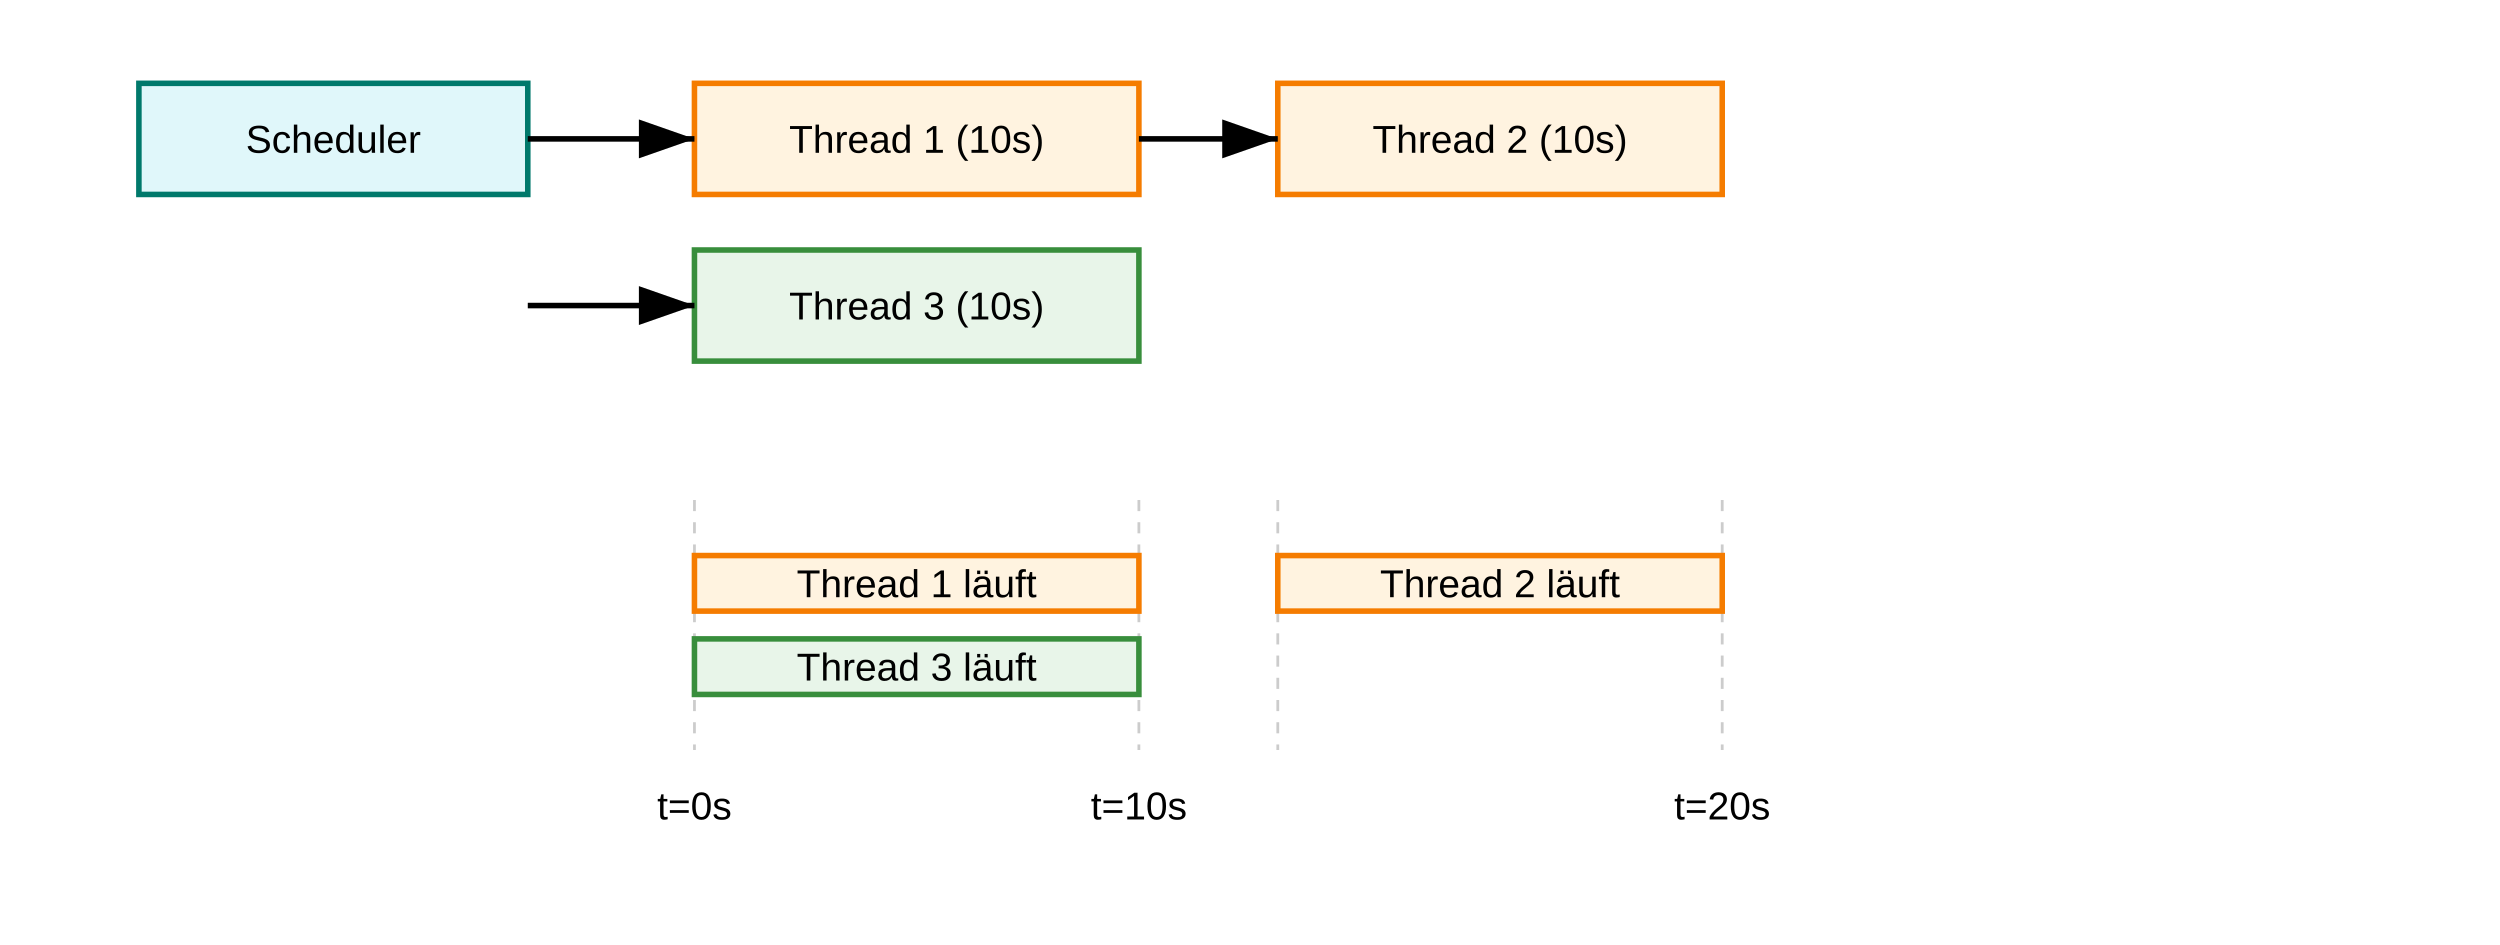
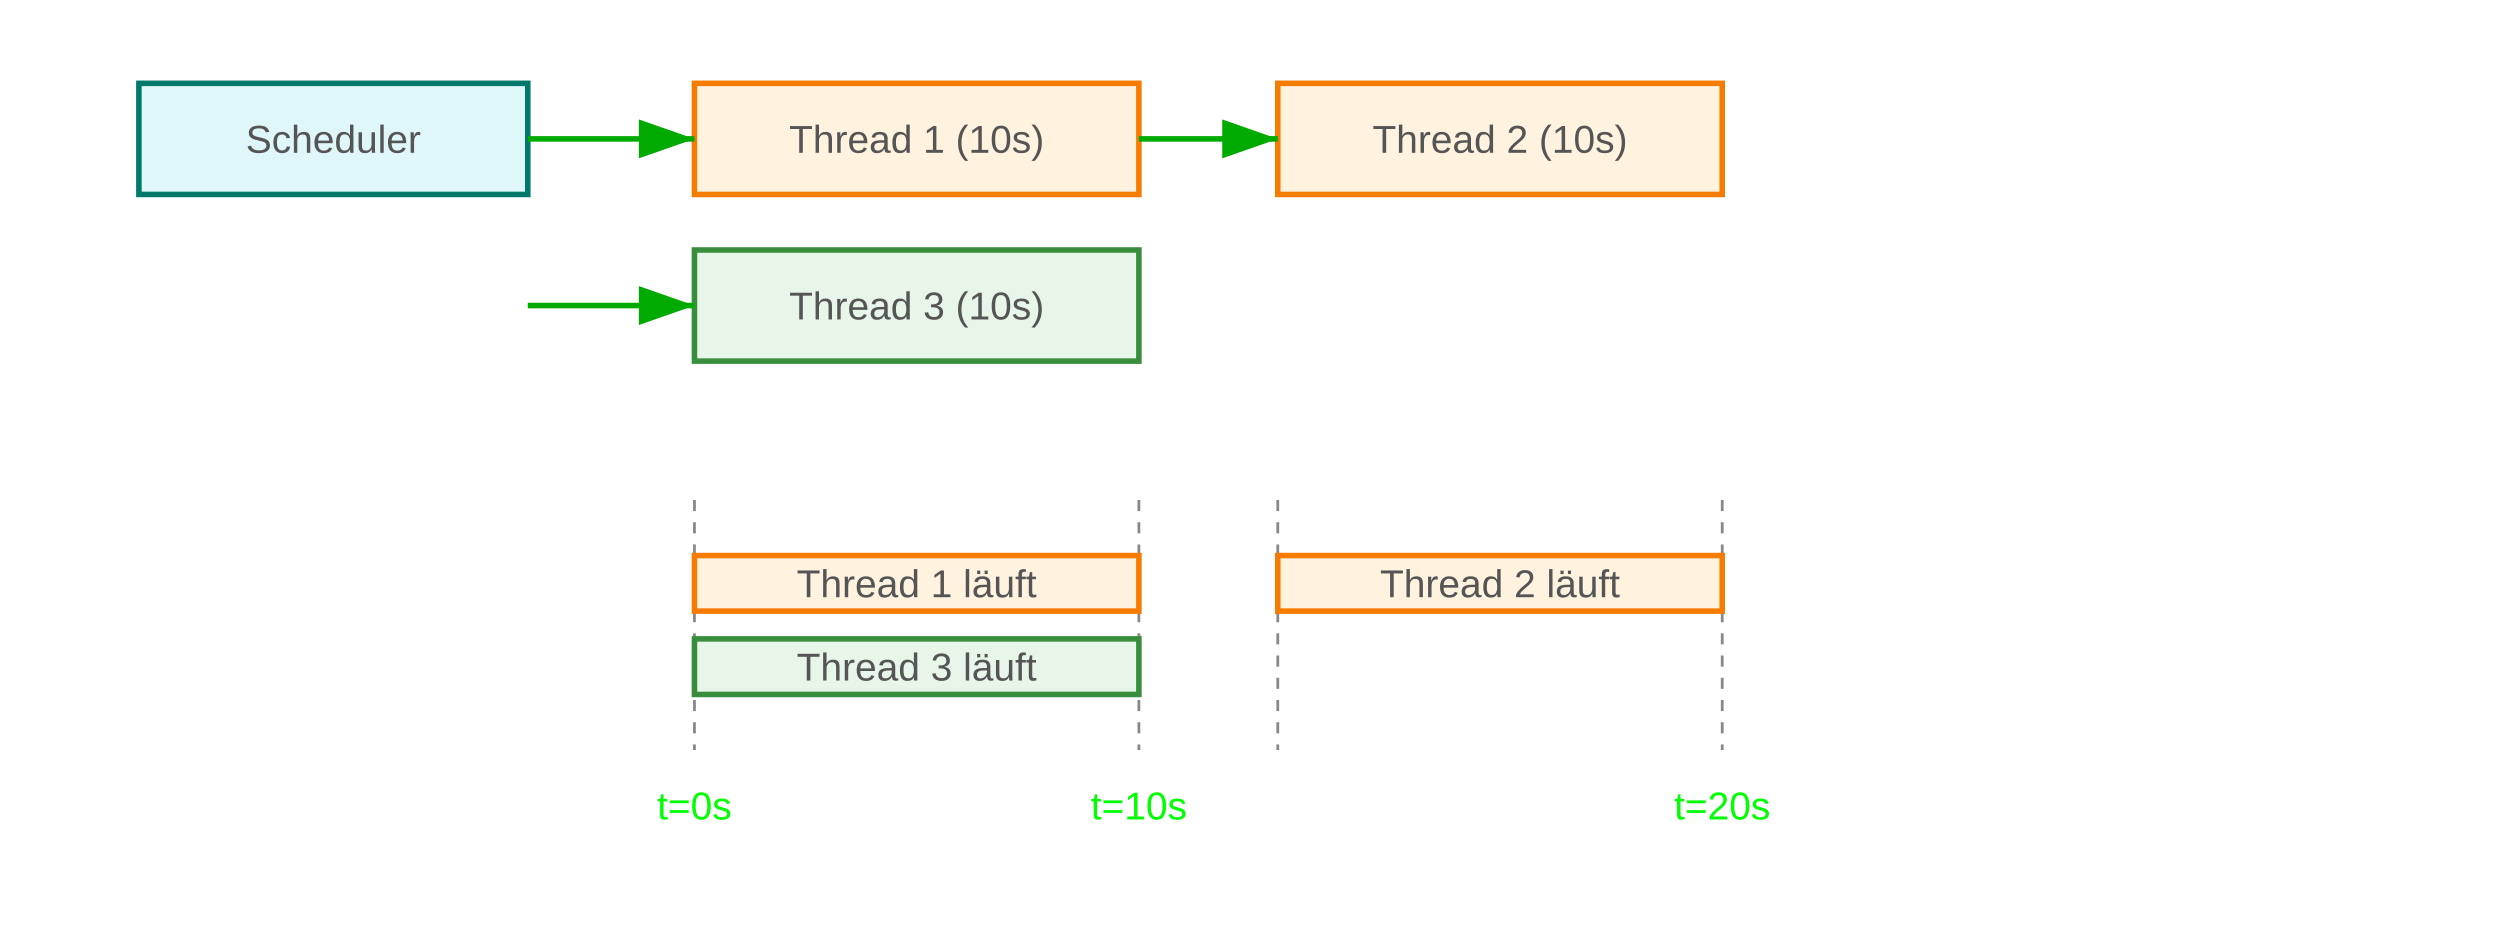
<svg xmlns="http://www.w3.org/2000/svg" width="900" height="340">
  <style>
        .box { fill: #e0f7fa; stroke: #00796b; stroke-width: 2; }
-         .arrow { stroke: #000; stroke-width: 2; marker-end: url(#arrowhead); }
-         .label { font-family: Arial, sans-serif; font-size: 14px; }
+         .arrow { stroke: #00aa00; stroke-width: 2; marker-end: url(#arrowhead); }
+         .label { font-family: Arial, sans-serif; font-size: 14px; fill: #00ff00; }
+         .boxlabel { font-family: Arial, sans-serif; font-size: 14px; fill: #555; }
        .thread { fill: #fff3e0; stroke: #f57c00; stroke-width: 2; }
        .thread3 { fill: #e8f5e9; stroke: #388e3c; stroke-width: 2; }
    </style>
  <defs>
    <marker id="arrowhead" markerWidth="10" markerHeight="7" refX="10" refY="3.5" orient="auto">
-       <polygon points="0 0, 10 3.5, 0 7" fill="#000" />
+       <polygon points="0 0, 10 3.5, 0 7" fill="#00aa00" />
    </marker>
  </defs>
  <rect x="50" y="30" width="140" height="40" class="box" />
-   <text x="120" y="55" text-anchor="middle" class="label">Scheduler</text>
+   <text x="120" y="55" text-anchor="middle" class="boxlabel">Scheduler</text>
  <rect x="250" y="30" width="160" height="40" class="thread" />
-   <text x="330" y="55" text-anchor="middle" class="label">Thread 1 (10s)</text>
+   <text x="330" y="55" text-anchor="middle" class="boxlabel">Thread 1 (10s)</text>
  <rect x="250" y="90" width="160" height="40" class="thread3" />
-   <text x="330" y="115" text-anchor="middle" class="label">Thread 3 (10s)</text>
+   <text x="330" y="115" text-anchor="middle" class="boxlabel">Thread 3 (10s)</text>
  <rect x="460" y="30" width="160" height="40" class="thread" />
-   <text x="540" y="55" text-anchor="middle" class="label">Thread 2 (10s)</text>
+   <text x="540" y="55" text-anchor="middle" class="boxlabel">Thread 2 (10s)</text>
  <line x1="190" y1="50" x2="250" y2="50" class="arrow" />
  <line x1="190" y1="110" x2="250" y2="110" class="arrow" />
  <line x1="410" y1="50" x2="460" y2="50" class="arrow" />
-   <line x1="250" y1="180" x2="250" y2="270" stroke="#ccc" stroke-dasharray="4" />
-   <line x1="410" y1="180" x2="410" y2="270" stroke="#ccc" stroke-dasharray="4" />
-   <line x1="460" y1="180" x2="460" y2="270" stroke="#ccc" stroke-dasharray="4" />
-   <line x1="620" y1="180" x2="620" y2="270" stroke="#ccc" stroke-dasharray="4" />
+   <line x1="250" y1="180" x2="250" y2="270" stroke="#888" stroke-dasharray="4" />
+   <line x1="410" y1="180" x2="410" y2="270" stroke="#888" stroke-dasharray="4" />
+   <line x1="460" y1="180" x2="460" y2="270" stroke="#888" stroke-dasharray="4" />
+   <line x1="620" y1="180" x2="620" y2="270" stroke="#888" stroke-dasharray="4" />
  <text x="250" y="295" text-anchor="middle" class="label">t=0s</text>
  <text x="410" y="295" text-anchor="middle" class="label">t=10s</text>
  <text x="620" y="295" text-anchor="middle" class="label">t=20s</text>
  <rect x="250" y="200" width="160" height="20" class="thread" />
-   <text x="330" y="215" text-anchor="middle" class="label">Thread 1 läuft</text>
+   <text x="330" y="215" text-anchor="middle" class="boxlabel">Thread 1 läuft</text>
  <rect x="250" y="230" width="160" height="20" class="thread3" />
-   <text x="330" y="245" text-anchor="middle" class="label">Thread 3 läuft</text>
+   <text x="330" y="245" text-anchor="middle" class="boxlabel">Thread 3 läuft</text>
  <rect x="460" y="200" width="160" height="20" class="thread" />
-   <text x="540" y="215" text-anchor="middle" class="label">Thread 2 läuft</text>
+   <text x="540" y="215" text-anchor="middle" class="boxlabel">Thread 2 läuft</text>
</svg>
